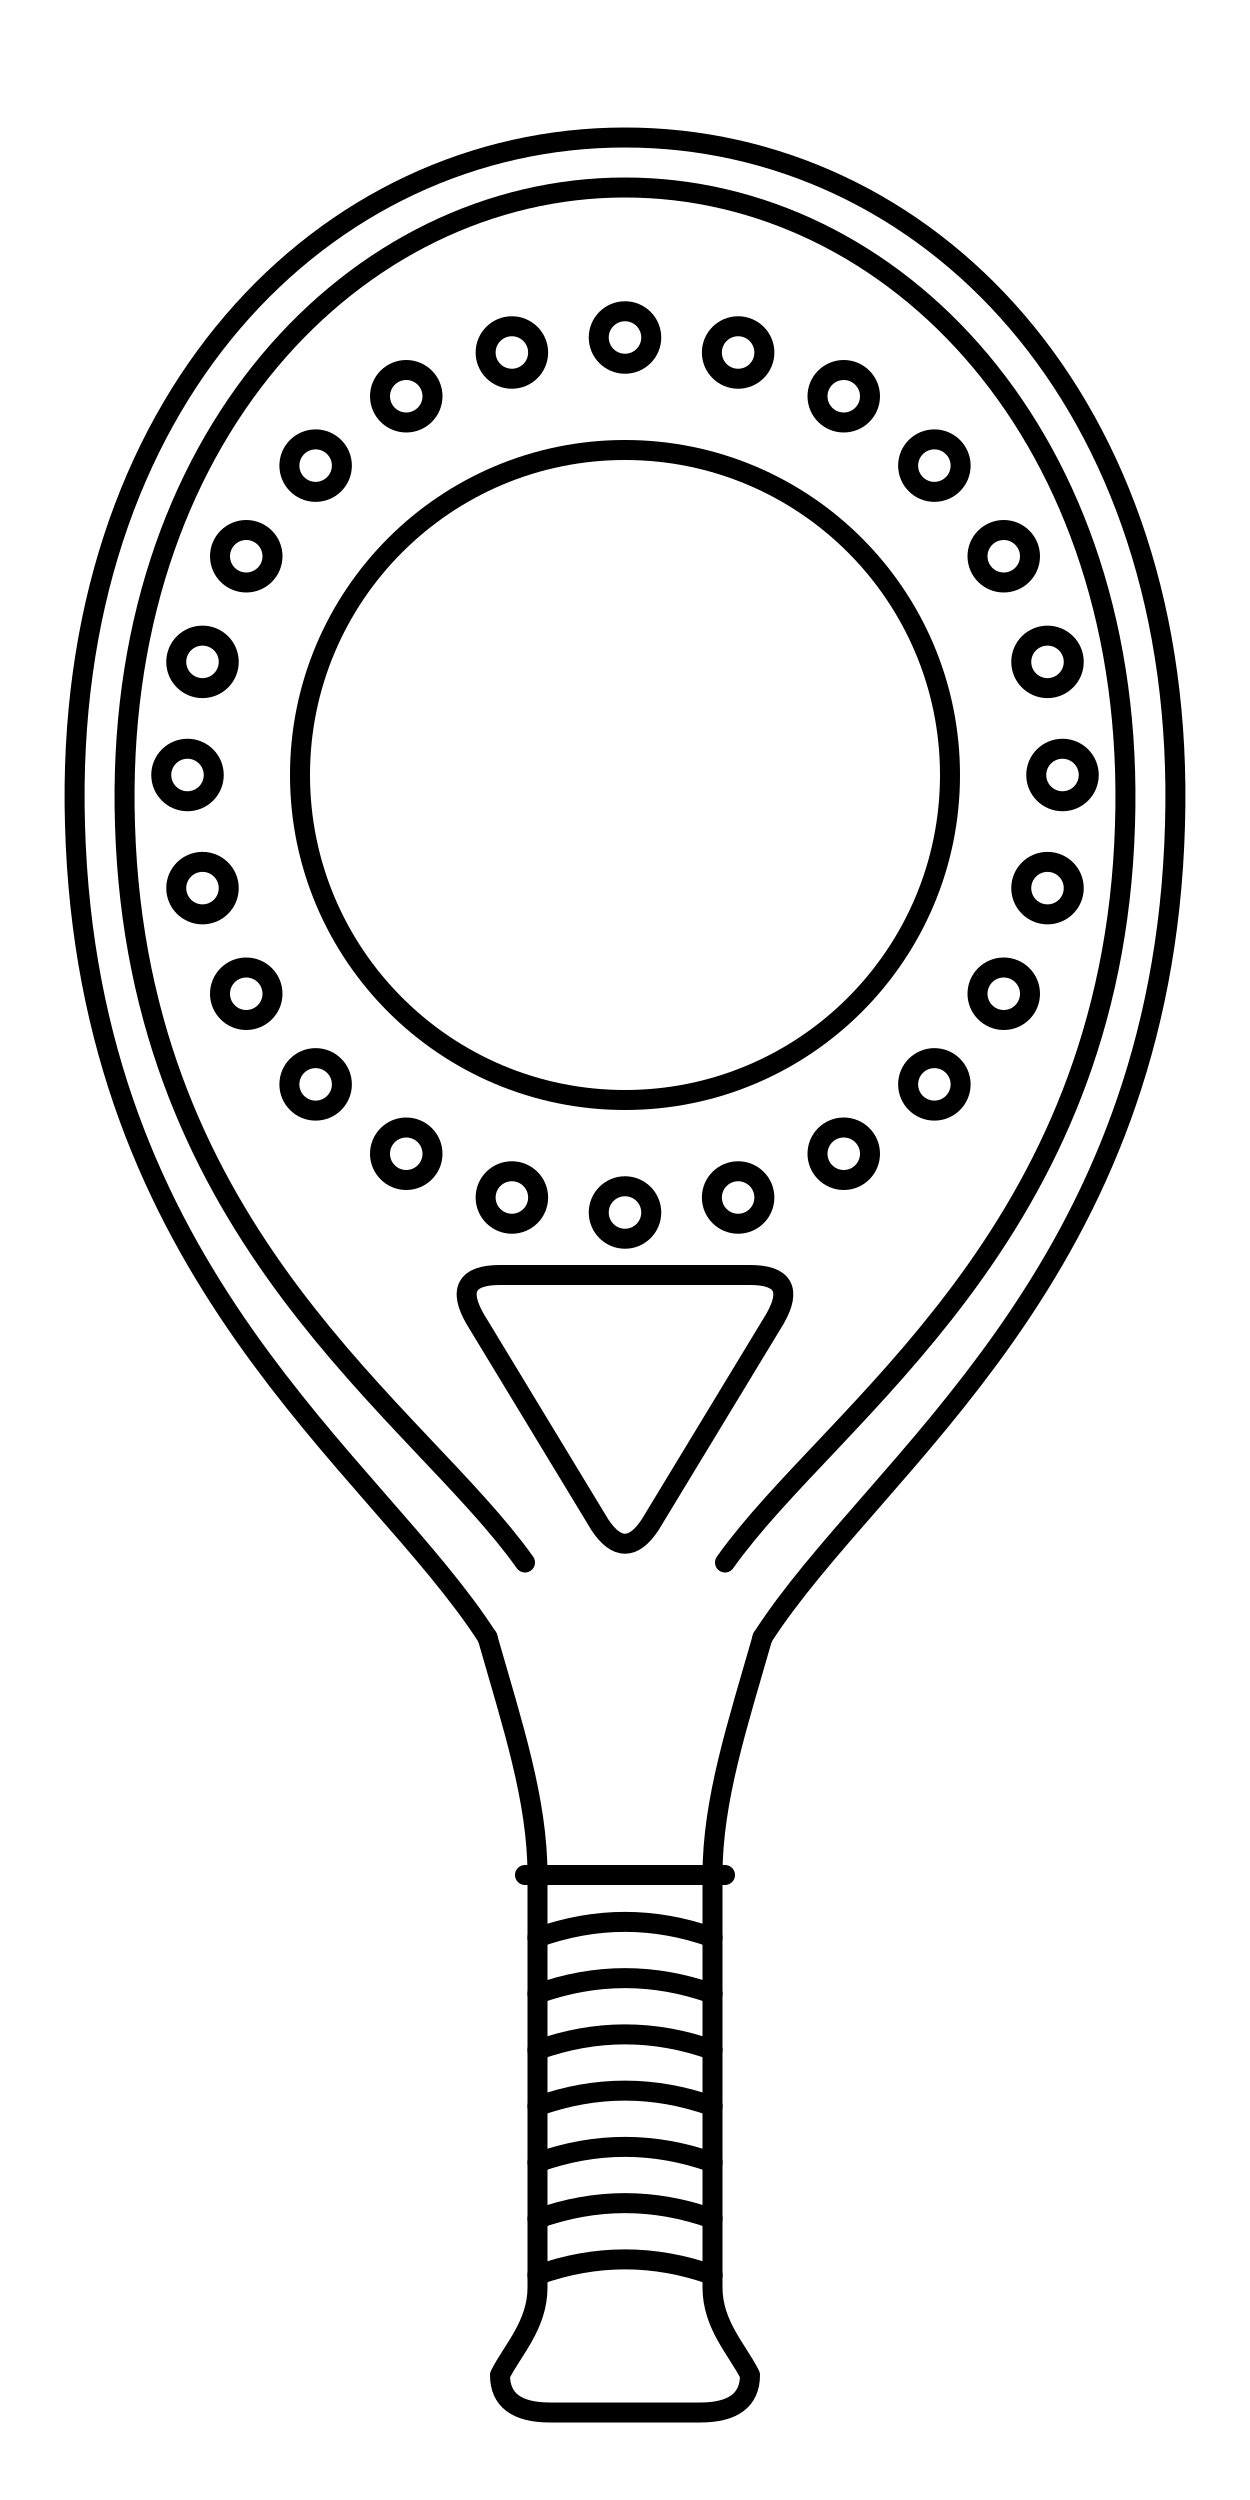
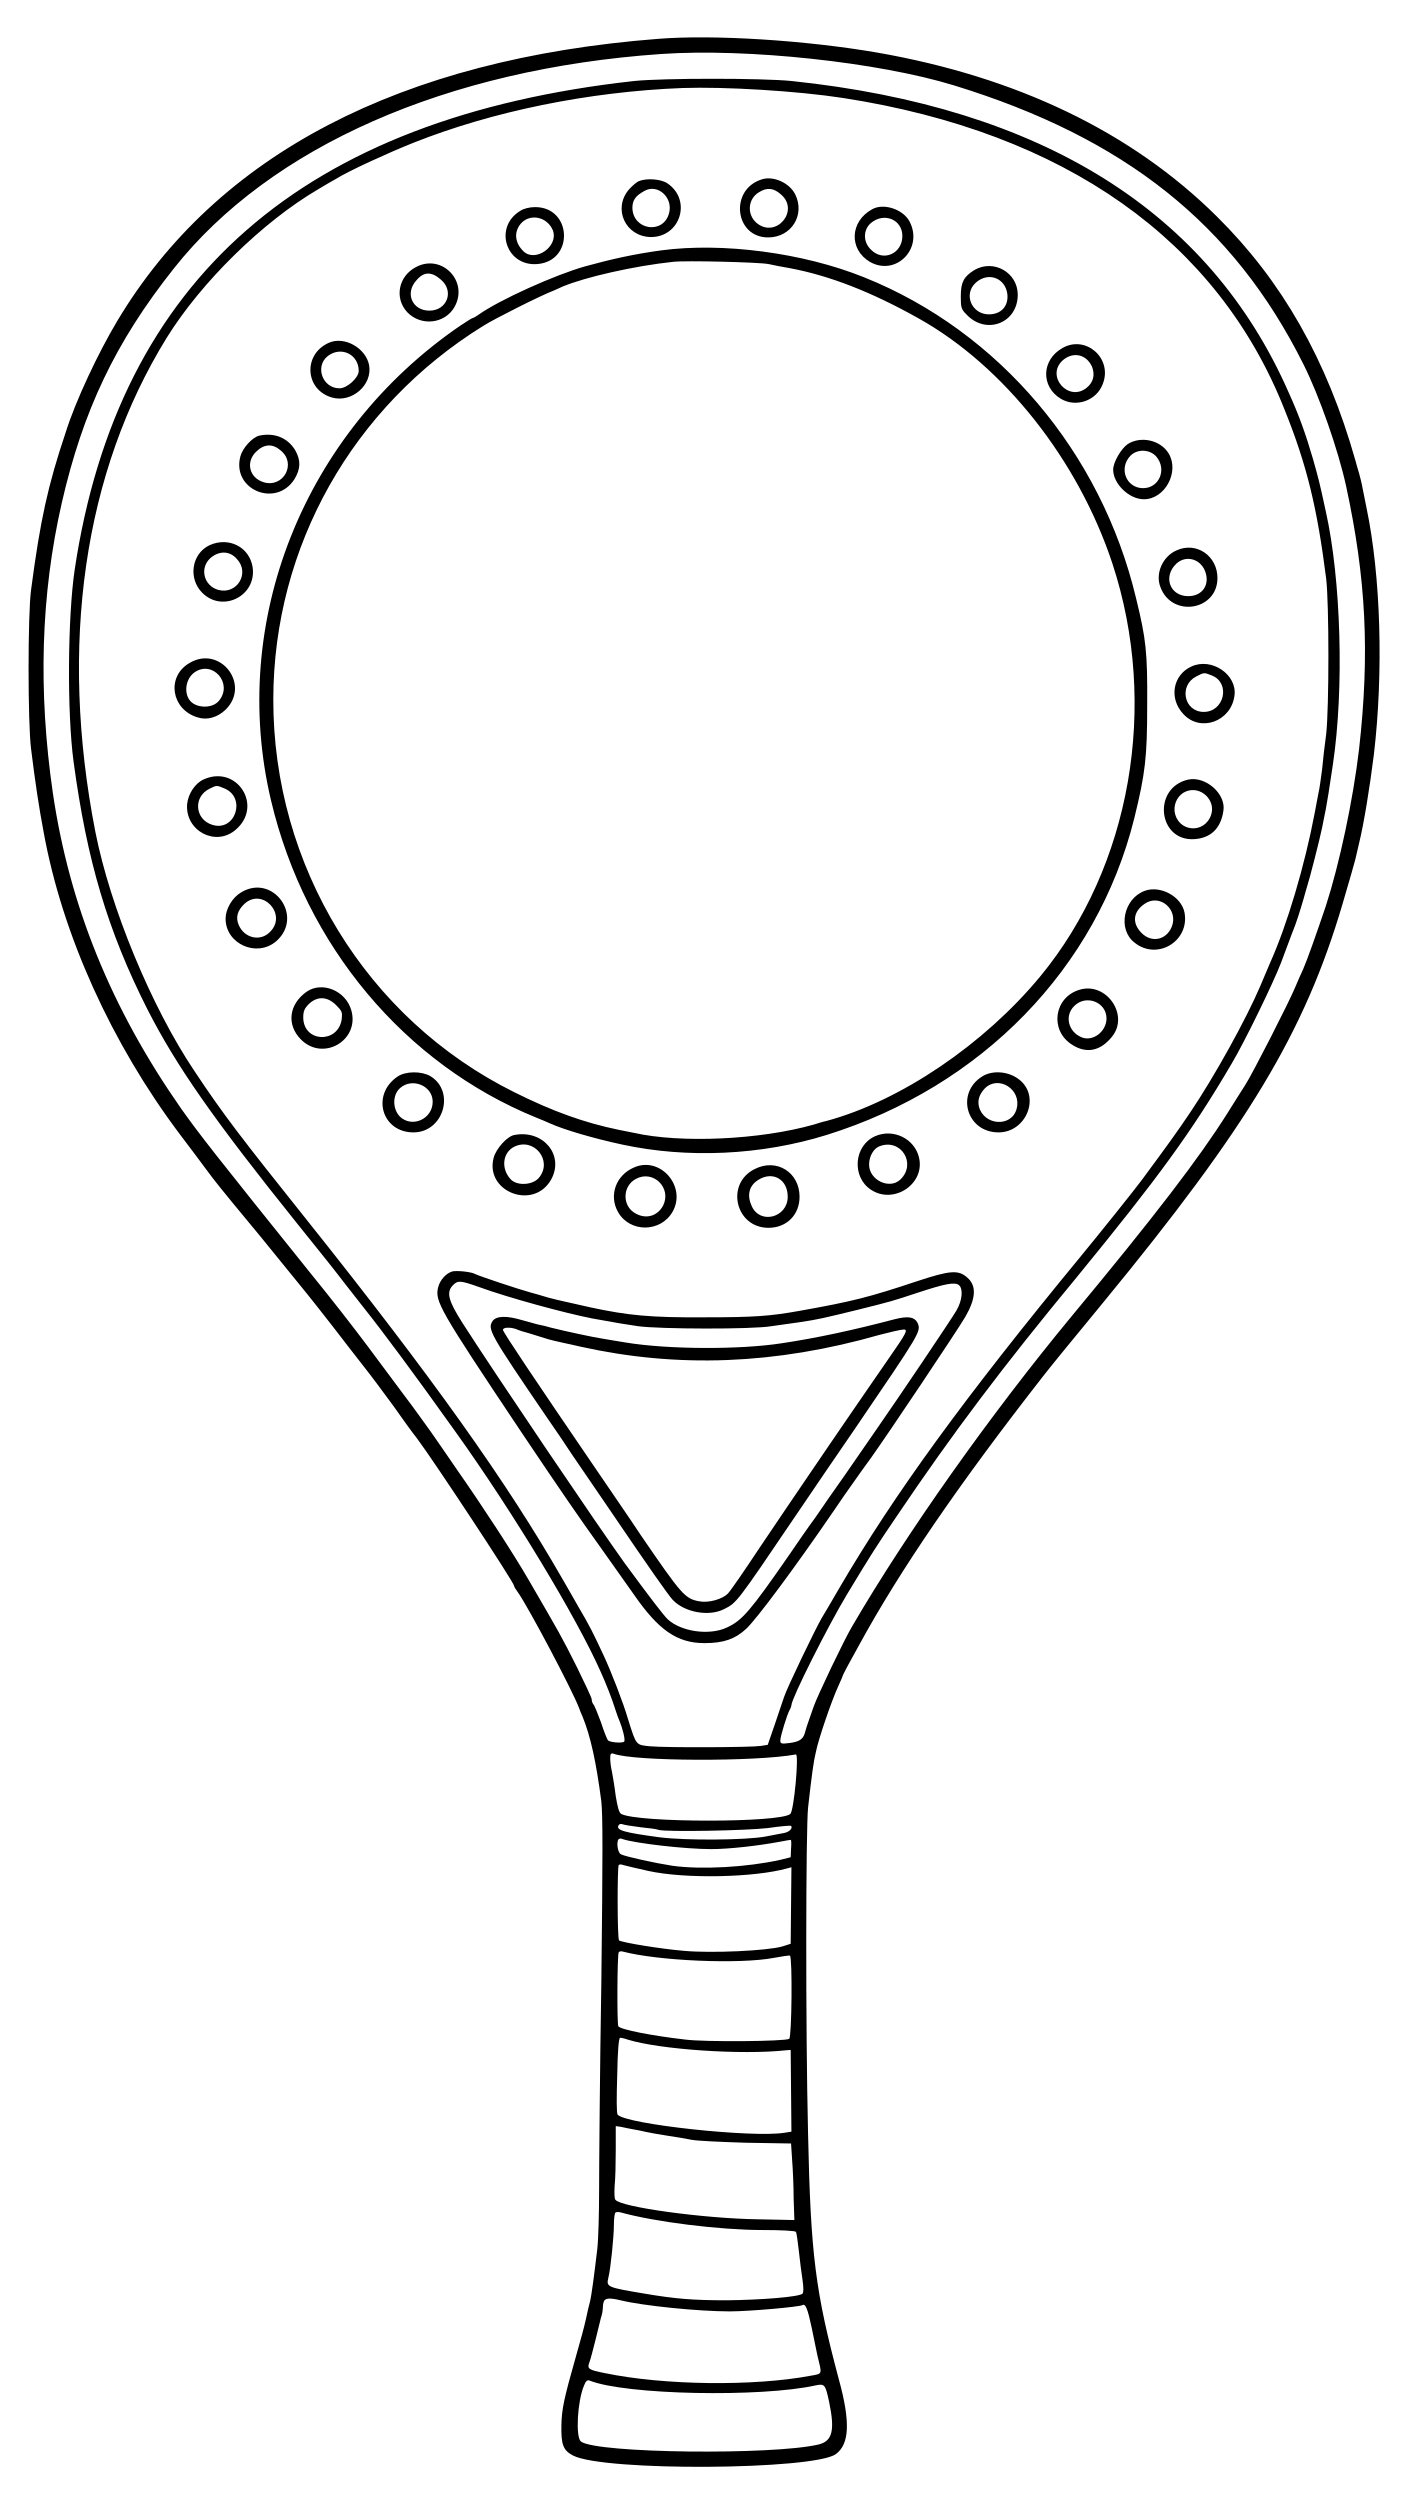
- <svg xmlns="http://www.w3.org/2000/svg" viewBox="0 0 200 400" width="200" height="400">
-   <g fill="none" stroke="#000" stroke-width="3.2" stroke-linecap="round" stroke-linejoin="round">
-     <path d="M78,262 C60,234 14,204 12,132 C10,64 52,22 100,22 C148,22 190,64 188,132 C186,204 140,234 122,262" />
-     <path d="M84,250 C67,226 22,198 20,132 C18,70 57,30 100,30 C143,30 182,70 180,132 C178,198 133,226 116,250" />
-     <circle cx="100" cy="124" r="52" />
-     <circle cx="100.0" cy="54.0" r="4.2" />
-     <circle cx="118.1" cy="56.4" r="4.2" />
-     <circle cx="135.0" cy="63.4" r="4.2" />
-     <circle cx="149.5" cy="74.5" r="4.2" />
-     <circle cx="160.6" cy="89.0" r="4.2" />
-     <circle cx="167.6" cy="105.9" r="4.2" />
-     <circle cx="170.0" cy="124.0" r="4.2" />
-     <circle cx="167.6" cy="142.1" r="4.2" />
-     <circle cx="160.6" cy="159.0" r="4.2" />
-     <circle cx="149.5" cy="173.5" r="4.2" />
-     <circle cx="135.0" cy="184.6" r="4.2" />
-     <circle cx="118.1" cy="191.6" r="4.2" />
-     <circle cx="100.0" cy="194.0" r="4.2" />
-     <circle cx="81.9" cy="191.6" r="4.2" />
-     <circle cx="65.0" cy="184.6" r="4.2" />
-     <circle cx="50.5" cy="173.5" r="4.2" />
-     <circle cx="39.4" cy="159.0" r="4.2" />
-     <circle cx="32.4" cy="142.1" r="4.2" />
-     <circle cx="30.0" cy="124.0" r="4.2" />
-     <circle cx="32.4" cy="105.9" r="4.2" />
-     <circle cx="39.4" cy="89.0" r="4.2" />
-     <circle cx="50.5" cy="74.5" r="4.2" />
-     <circle cx="65.0" cy="63.4" r="4.2" />
-     <circle cx="81.9" cy="56.4" r="4.2" />
-     <path d="M80,204 L120,204 Q128,204 124,211 L104,244 Q100,250 96,244 L76,211 Q72,204 80,204Z" />
-     <path d="M78,262 C82,276 86,288 86,300 M122,262 C118,276 114,288 114,300" />
-     <path d="M86,300 L86,366 C86,372 82,376 80,380 Q80,386 88,386 L112,386 Q120,386 120,380 C118,376 114,372 114,366 L114,300" />
-     <path d="M84,300 L116,300" />
-     <path d="M86,310 Q100,305 114,310" />
-     <path d="M86,319 Q100,314 114,319" />
-     <path d="M86,328 Q100,323 114,328" />
-     <path d="M86,337 Q100,332 114,337" />
-     <path d="M86,346 Q100,341 114,346" />
-     <path d="M86,355 Q100,350 114,355" />
-     <path d="M86,364 Q100,359 114,364" />
-   </g>
+ <svg xmlns="http://www.w3.org/2000/svg" viewBox="0 0 384 676" width="384" height="676">
+   <path fill="#000" fill-rule="evenodd" d="M 178 10.5 C 108.2 15.9, 58.6 41.8, 31.7 86.8 C 26.5 95.5, 20.4 108.5, 17.8 116.8 C 12.9 131.4, 10.9 140.6, 8.4 159.5 C 7.5 166, 7.5 195.5, 8.4 202.5 C 9.5 211.5, 10.6 218.7, 11.8 225 C 16.8 252.6, 30.1 282.1, 48.7 306.8 C 51.2 310.1, 54.6 314.6, 56.2 316.8 C 57.8 319, 60.8 322.7, 62.7 325 C 64.7 327.4, 68.1 331.5, 70.3 334.2 C 72.5 336.9, 77 342.4, 80.3 346.5 C 83.6 350.5, 87.9 356, 90 358.7 C 92.1 361.4, 95.6 366, 97.9 368.9 C 100.2 371.8, 104 376.9, 106.4 380.2 C 108.7 383.5, 111.6 387.5, 112.8 389 C 117.3 395, 139 427.9, 139 428.8 C 139 429, 139.4 429.7, 140 430.5 C 142.9 434.6, 154.8 457.1, 156.6 461.9 C 156.8 462.5, 157.2 463.5, 157.5 464.1 C 159.7 469.5, 161.2 476.4, 162.6 487.1 C 163 490.9, 163 501.5, 162.6 536.1 C 162.2 560.4, 162 585.5, 162 592 C 162 598.4, 161.8 605.7, 161.5 608.2 C 160.7 614.9, 160 620.5, 159.5 622.5 C 159.2 623.5, 158.8 625.4, 158.5 626.8 C 157.8 629.9, 157.3 631.6, 155.7 637.3 C 152.5 648.6, 151.9 651.3, 151.8 655.8 C 151.7 661.1, 152.3 662.6, 155 664 C 163.4 668.3, 220 667.9, 226 663.6 C 229.7 660.9, 230 654.9, 226.8 643.3 C 220.5 619.6, 219.2 609.9, 218.5 577 C 217.8 548, 217.9 494.6, 218.5 488.8 C 219.5 479.9, 220 476.2, 220.6 473.8 C 221.3 470.2, 224.9 459.8, 226.6 456.1 C 227.4 454.4, 228 452.9, 228 452.8 C 228 452.7, 229.8 449.3, 232.1 445.2 C 243.4 424.4, 259.6 400.9, 282 372.2 C 284.5 369, 289 363.5, 298.3 352.2 C 337.5 304.5, 352.8 279.1, 363 244.5 C 365.5 235.9, 365.9 234.6, 366.5 232.3 C 366.8 230.9, 367.3 229, 367.5 228 C 368.8 222.7, 370.4 212.8, 371.5 204 C 374.1 181.9, 373.4 155.9, 369.5 137.3 C 369.3 136.2, 368.8 133.9, 368.5 132.3 C 368.2 130.6, 367.7 128.7, 367.5 128 C 367.3 127.3, 366.8 125.7, 366.5 124.5 C 358.8 97.3, 346.7 76, 329 58.5 C 306 35.7, 275 20.8, 237.1 14.2 C 217.9 10.9, 193.1 9.3, 178 10.5 M 178.8 14.6 C 120.9 18.6, 73.1 39.6, 47 72.6 C 31.2 92.5, 22.4 111.1, 16.7 136 C 11 161, 10.3 186.9, 14.3 214.5 C 18.8 244.9, 30 272.6, 49 299.8 C 53.9 306.7, 57.8 311.7, 83.9 344.2 C 89.3 350.8, 96.2 359.7, 99.4 364 C 102.6 368.3, 107 374.2, 109.3 377.3 C 111.6 380.3, 114.8 384.8, 116.6 387.3 C 118.3 389.8, 121.5 394.3, 123.5 397.3 C 130.7 407.6, 138.9 420.2, 143 427.3 C 151.3 441.6, 151.8 442.4, 156.1 451 C 158.2 455.3, 160 459.1, 160 459.5 C 160 460, 160.2 460.5, 160.4 460.8 C 160.7 461, 161.6 463.3, 162.5 465.7 C 163.3 468.2, 164.2 470.4, 164.4 470.6 C 165.1 471.2, 168.5 471.4, 168.8 470.9 C 169.1 470.4, 168.4 467.5, 167.5 465.3 C 167.2 464.7, 166.7 463.2, 166.3 462 C 165.5 459.4, 163.9 455.3, 162.4 452 C 155.9 437.3, 138.6 408.7, 123.2 387.2 C 112 371.5, 103.7 360.3, 98.2 353.4 C 96.3 351, 93.9 347.9, 92.8 346.5 C 91.7 345, 86.3 338.2, 80.8 331.4 C 57.5 302.4, 47.6 288.1, 39.8 272.8 C 29.1 251.6, 23.5 232.7, 19.9 206 C 18.1 192.7, 18.3 166.8, 20.2 154 C 32 75.4, 82 31.8, 171.5 21.9 C 179.3 21.1, 206 21.1, 214 21.9 C 281.9 29, 326.9 57.2, 348.4 106 C 351.3 112.4, 353 117.2, 355 124 C 356.5 129.3, 356.8 130.4, 358.5 138.3 C 362.6 156.6, 363.5 186.2, 360.4 206.8 C 359.5 212.9, 358.9 216.7, 358.5 218.8 C 358.3 219.9, 357.8 222.1, 357.5 223.8 C 356.8 227.2, 354.1 237.7, 353.5 239.5 C 353.3 240.2, 352.8 241.8, 352.5 243 C 351.4 246.7, 350.7 249.1, 349.2 252.8 C 348.5 254.7, 347.2 258.1, 346.4 260.3 C 344.3 265.8, 336.5 281.8, 333.1 287.5 C 322.2 306.1, 313.3 318.3, 291.2 345.3 C 271.1 369.6, 257.5 387.7, 242.6 409.8 C 237.1 417.9, 235.8 419.9, 229.1 431 C 223.8 439.8, 214 459.3, 214 461.1 C 214 461.3, 213.8 461.9, 213.5 462.4 C 212.8 463.7, 211 469.5, 211 470.6 C 211 471.5, 211.2 471.6, 213.6 471.3 C 216.4 470.9, 217.3 470.2, 217.8 468 C 218 467.3, 218.3 466.3, 218.5 465.8 C 218.7 465.2, 219.4 463.3, 220 461.5 C 221 458.6, 228.2 443.5, 230.4 439.8 C 245.2 414.4, 267.7 382.6, 289.7 356 C 312.2 328.9, 324.3 313.1, 331.9 301 C 333.5 298.4, 335.7 295, 336.7 293.4 C 338.6 290.5, 348.6 270.9, 350.2 267 C 350.7 265.8, 351.7 263.5, 352.4 262 C 353.5 259.5, 356 252.4, 358.5 245 C 362.2 233.6, 365.9 216.2, 367.5 202.5 C 370.4 176.6, 369.4 156.5, 364 131.5 C 361.9 121.8, 356.7 106.9, 352.4 98.4 C 333.5 60.6, 304.2 37.3, 258 23.1 C 237.5 16.8, 201.9 13, 178.8 14.6 M 184.5 23.8 C 159.1 24.8, 133.2 30.1, 111.8 38.6 C 104.8 41.4, 94.3 46.2, 90.8 48.4 C 89.9 48.9, 87.8 50.1, 86 51.2 C 71 60, 54.4 76.3, 45.1 91.3 C 22.6 127.7, 15.9 174.5, 25.8 225 C 29.8 245.3, 40.9 272.2, 52.5 289.5 C 60.4 301.4, 65.1 307.5, 82.9 329.8 C 116.8 372.3, 137.1 400.8, 152 426.8 C 152.5 427.6, 154.4 431, 156.3 434.3 C 159.6 439.9, 160.4 441.6, 163.3 447.8 C 165.3 452.1, 168.6 460.6, 169.8 464.8 C 172.1 472.1, 171.9 471.8, 175.8 472.2 C 180.3 472.6, 203.2 472.5, 205.7 472.1 L 207.6 471.8 209.6 466 C 210.7 462.8, 211.7 459.7, 212 458.9 C 212.7 456.6, 220.5 440.4, 222.2 437.5 C 222.6 436.8, 224.8 433.2, 226.9 429.5 C 241.8 404, 260.8 377.9, 292 340 C 297.6 333.2, 306.8 321.7, 308.8 319 C 316.4 308.7, 318.4 305.9, 321.7 301 C 328.4 291.1, 337 275.5, 340.7 266.8 C 341.8 264.3, 343 261.3, 343.5 260.2 C 348 250.2, 352.8 234.1, 355.5 219.8 C 355.8 218.1, 356.3 215.7, 356.5 214.5 C 356.8 213.3, 357.2 210.3, 357.5 208 C 357.7 205.7, 358.2 201.4, 358.6 198.5 C 359.4 191.3, 359.4 163.3, 358.6 156.5 C 356.2 137.5, 353.4 125.8, 347.4 110.9 C 329.3 65, 288 35.8, 228 26.5 C 215.7 24.6, 196 23.4, 184.5 23.8 M 206 48.5 C 197.2 51.2, 198.6 64.2, 207.7 64.2 C 214 64.2, 217.8 58.1, 215 52.5 C 213.4 49.4, 209.1 47.5, 206 48.5 M 172.7 49 C 172.2 49.2, 171 50.2, 170.1 51.2 C 165.6 56.4, 169.1 64, 176 64.1 C 184 64.1, 187.1 54.1, 180.5 49.6 C 178.8 48.4, 174.8 48.1, 172.7 49 M 174.3 51.6 C 171.9 52.9, 171 54.1, 171 56.2 C 171.1 62.2, 179.3 63.5, 180.9 57.7 C 182.1 53.5, 177.9 49.6, 174.3 51.6 M 205.2 52 C 202.2 53.8, 201.9 58, 204.6 60.3 C 209.8 64.6, 216.3 57, 211.2 52.6 C 209.2 50.8, 207.4 50.6, 205.2 52 M 140.7 57 C 133.4 61.4, 136.8 72.1, 145.3 71.4 C 155.3 70.6, 154.7 56, 144.7 56 C 143.2 56, 141.6 56.4, 140.7 57 M 235.8 56.6 C 229.8 59.9, 229.5 67.4, 235.2 70.8 C 242.2 74.8, 249.7 67.3, 246 60 C 244.3 56.6, 238.9 54.8, 235.8 56.6 M 140.8 60.5 C 138.9 62.8, 139.2 65.7, 141.6 68 C 144.8 71, 151.1 66.6, 149.5 62.3 C 148 58.6, 143.3 57.6, 140.8 60.5 M 235.5 60.3 C 233.4 62.1, 233.3 65.4, 235.5 67.5 C 238.8 70.9, 244 68.6, 244 63.8 C 244 59.4, 239.1 57.3, 235.5 60.3 M 178.8 67.7 C 171.5 68.7, 165.6 70, 158.3 72 C 150.1 74.3, 135 81.1, 129.4 85.1 C 128.7 85.6, 128 86, 127.8 86 C 127.6 86, 126.1 87, 124.4 88.1 C 82.1 117.1, 61.8 168.1, 73.3 216.5 C 82.6 255.7, 109.4 287.7, 145 302.2 C 146.2 302.7, 148 303.4, 148.8 303.8 C 152.6 305.5, 160.4 307.8, 168.3 309.5 C 185.9 313.3, 205.8 312.4, 223.5 306.9 C 265.5 293.8, 296.6 261.8, 306.7 221.3 C 309.7 209.1, 310.2 204.7, 310.2 190.8 C 310.3 176.4, 309.9 172.8, 307.2 161.8 C 297.8 122.3, 270.1 89.6, 233.7 75 C 217.1 68.3, 195.3 65.5, 178.8 67.7 M 182 70.8 C 171.6 71.9, 158.3 74.9, 152.1 77.5 C 151.5 77.8, 150.5 78.2, 149.9 78.5 C 146.4 79.8, 133.7 86.2, 130.7 88.1 C 95.3 110, 74 147.8, 73.9 189 C 73.8 234.1, 99.1 275.5, 139 295.3 C 149.6 300.6, 158.1 303.6, 167.3 305.5 C 168.9 305.8, 170.7 306.2, 171.3 306.3 C 184.1 309.2, 205.5 308.2, 220 304.1 C 221 303.8, 222.5 303.3, 223.5 303.1 C 243.5 297.7, 266.1 282.4, 281.3 264 C 305.8 234.3, 313.4 190.7, 300.8 152.4 C 291.6 124.5, 271.5 99, 248.4 86.1 C 235.6 78.9, 224.2 74.5, 213.5 72.5 C 211.7 72.2, 209.1 71.7, 207.8 71.4 C 205.3 70.9, 185.3 70.4, 182 70.8 M 112.5 72.2 C 107.7 74.7, 106.6 80.6, 110.1 84.4 C 113.8 88.3, 120.3 87.6, 122.9 83 C 126.8 76.1, 119.5 68.5, 112.5 72.2 M 263.5 73 C 260.6 74.8, 259.8 76.3, 259.8 80.1 C 259.8 83.1, 259.9 83.6, 261.3 85 C 266.6 90.7, 275.2 87.4, 275.2 79.7 C 275.2 73.7, 268.7 70, 263.5 73 M 112.6 75.8 C 109.4 79.3, 111.5 84, 116.1 84 C 120.9 84, 122.9 78.7, 119.2 75.6 C 116.7 73.4, 114.6 73.4, 112.6 75.8 M 263.9 76.4 C 260.4 79.5, 262.7 85, 267.4 85 C 270.7 85, 272.7 82.8, 272.4 79.6 C 271.9 75.2, 267.3 73.4, 263.9 76.4 M 88.9 92.7 C 81.9 95.8, 82.4 105.4, 89.8 107.5 C 95.1 109, 100.8 104.1, 99.8 98.7 C 98.9 94.1, 93.1 90.8, 88.9 92.7 M 287.3 94.1 C 281.6 97.3, 281.4 104.5, 286.8 107.8 C 290.9 110.3, 296.5 108.4, 298.2 103.8 C 300.9 96.9, 293.6 90.5, 287.3 94.1 M 88.6 96.3 C 85.1 99.1, 87.2 105, 91.8 105 C 93.9 105, 97 102.1, 97 100.3 C 97 95.8, 92.2 93.5, 88.6 96.3 M 287.4 97.4 C 282.6 101.7, 289 108.9, 293.9 104.8 C 295.7 103.3, 296.1 101.3, 295.3 99.2 C 293.8 95.8, 290.2 95, 287.4 97.4 M 70.1 117.8 C 68.3 118.2, 65.6 121.1, 65 123.4 C 62.6 132.4, 74.6 137.4, 79.6 129.6 C 81.3 126.8, 81.4 124.5, 79.8 121.7 C 77.8 118.4, 74.2 116.9, 70.1 117.8 M 304.9 120.1 C 303.1 121.4, 301 125, 301 127 C 301 130.8, 305.3 135, 309.3 135 C 315 135, 319 127.6, 316 122.6 C 313.8 119, 308.5 117.8, 304.9 120.1 M 69.2 122.2 C 66.4 125, 67.4 129.2, 71.3 130.4 C 76.6 132, 80.3 125.4, 75.9 121.8 C 73.7 119.9, 71.4 120, 69.2 122.2 M 305.7 123.2 C 302.4 126.6, 304.5 132, 309.1 132 C 313.4 132, 315.6 127, 312.7 123.5 C 311 121.5, 307.6 121.3, 305.7 123.2 M 56.7 147.4 C 51.8 149.7, 50.8 156.4, 54.7 160.3 C 60.2 165.8, 69.5 161.1, 68.3 153.3 C 67.4 147.9, 61.9 145.1, 56.7 147.4 M 318.2 148.8 C 314.4 150.4, 312.3 155.1, 313.8 158.8 C 316.9 167.1, 329.2 165.1, 329.2 156.3 C 329.2 150.3, 323.5 146.4, 318.2 148.8 M 56.9 150.9 C 53.9 153.6, 55.1 158.4, 59 159.5 C 64.1 160.9, 67.7 154.9, 64 151.1 C 62.1 148.9, 59.2 148.9, 56.9 150.9 M 318.1 152.4 C 314.4 155.9, 316.3 161.2, 321.3 161.2 C 325.2 161.2, 327.3 158, 325.8 154.3 C 324.4 151, 320.6 150.1, 318.1 152.4 M 51.2 179.3 C 44.9 183, 46.3 191.9, 53.5 194 C 56 194.8, 58.8 194, 61 191.9 C 67.9 185.1, 59.5 174.3, 51.2 179.3 M 322.2 180.2 C 317.1 182.5, 316 188.9, 320 193.1 C 324.6 198.1, 332.9 195.1, 333.8 188.1 C 334.6 182.5, 327.7 177.7, 322.2 180.2 M 52.6 181.8 C 49.8 183.8, 49.6 188.5, 52.2 190.2 C 54.4 191.6, 57.7 191.3, 59.2 189.5 C 63.1 184.8, 57.5 178.4, 52.6 181.8 M 323.5 182.9 C 318.7 185.3, 320.1 192.5, 325.5 192.5 C 331 192.5, 332.8 184.8, 327.8 182.7 C 325.6 181.8, 325.6 181.8, 323.5 182.9 M 55.2 210.7 C 52.8 211.7, 50.9 214.6, 50.6 217.4 C 50 224.7, 58.4 229.1, 63.8 224.3 C 71.2 217.9, 64.1 206.8, 55.2 210.7 M 321.3 210.8 C 311.5 213, 313.1 227.6, 323 226.9 C 327.4 226.6, 330.1 224, 330.8 219.3 C 331.6 214.7, 326 209.8, 321.3 210.8 M 56.6 213.3 C 52.2 215.5, 52.7 221.5, 57.3 223 C 63.6 225.1, 66.7 215.7, 60.7 213.2 C 58.6 212.3, 58.6 212.3, 56.6 213.3 M 320.7 214 C 318.7 214.8, 317.4 217, 317.6 219.3 C 318.3 225, 325.7 225.7, 327.5 220.3 C 328.8 216.3, 324.6 212.4, 320.7 214 M 65.2 241.3 C 62.8 242.7, 61 245.8, 61 248.4 C 61 255.3, 69.5 259, 74.7 254.5 C 82.3 247.8, 73.8 236.1, 65.2 241.3 M 309.5 240.9 C 303.8 243, 302.1 251.3, 306.8 254.9 C 312.9 259.8, 321.7 254.5, 320.3 246.8 C 319.5 242.4, 313.7 239.3, 309.5 240.9 M 66.1 244.4 C 64.2 246.2, 63.7 248, 64.5 250 C 66 253.7, 70.4 254.7, 73 252 C 77.8 247.3, 71 239.9, 66.1 244.4 M 309.5 244.4 C 306.4 246.5, 306 249.6, 308.7 252.3 C 311.4 255, 315.3 254.2, 316.8 250.7 C 318.8 246, 313.6 241.5, 309.5 244.4 M 83 268.1 C 78.1 271.5, 77.4 277.1, 81.4 281.1 C 87.4 287.1, 97.3 281.3, 95 273.2 C 93.5 267.9, 87.2 265.3, 83 268.1 M 292 267.6 C 285 269.6, 283.7 278.6, 289.9 282.5 C 293.8 285, 297.6 284.2, 300.7 280.3 C 305.4 274.5, 299.2 265.5, 292 267.6 M 83.5 271.5 C 82.3 272.7, 82 273.5, 82 275.1 C 82 281.9, 91.4 282.3, 92.4 275.6 C 92.6 273.7, 92.5 273.4, 90.9 271.8 C 88.5 269.4, 85.8 269.3, 83.5 271.5 M 290.5 272 C 287.8 274.6, 288.8 279, 292.5 280.5 C 295.5 281.7, 299.1 279, 299.2 275.5 C 299.3 271, 293.7 268.8, 290.5 272 M 107.5 291.1 C 100.3 296, 103.2 306.2, 111.8 306.2 C 119.9 306.2, 123.2 295.2, 116.4 291 C 114 289.6, 109.7 289.6, 107.5 291.1 M 265.7 291 C 258.3 295.5, 261.3 306.2, 270 306.2 C 277.5 306.2, 281.4 296.6, 275.7 292 C 272.9 289.7, 268.5 289.3, 265.7 291 M 108.2 294.2 C 106.1 296, 106.1 299.8, 108.1 301.9 C 111.4 305.1, 117 302.6, 117 297.9 C 117 293.6, 111.5 291.3, 108.2 294.2 M 266.3 294.3 C 264.8 295.9, 264.3 297.5, 264.7 299.2 C 266 304.4, 273.6 304.9, 274.9 299.8 C 276.3 294.6, 270 290.6, 266.3 294.3 M 139.1 306.9 C 137.2 307.2, 134.2 310.5, 133.5 313 C 131 322.2, 144.2 327.4, 149 319 C 152.7 312.4, 146.9 305.4, 139.1 306.9 M 236.7 307.2 C 230.9 309.7, 230.2 318.2, 235.5 321.7 C 241.7 325.8, 250.2 320.1, 248.5 313 C 247.3 307.9, 241.6 305.1, 236.7 307.2 M 139 310.1 C 135.9 311.7, 135.4 316, 138.1 318.9 C 139.8 320.7, 144 320.5, 145.7 318.5 C 149.6 313.9, 144.4 307.4, 139 310.1 M 237.7 310 C 236.2 310.6, 235 312.7, 235 314.9 C 235 319.1, 240.5 321.7, 243.4 319 C 248 314.7, 243.6 307.6, 237.7 310 M 171.4 315.7 C 166.5 317.8, 164.6 323.3, 167.1 327.7 C 170.3 333.4, 178.7 333.3, 181.9 327.6 C 185.7 320.8, 178.5 312.5, 171.4 315.7 M 204.1 316.1 C 196.1 320, 198.8 332, 207.8 332 C 212.7 332, 216.2 328.5, 216.2 323.6 C 216.2 317, 210 313.1, 204.1 316.1 M 171.9 318.8 C 168.2 320.8, 168.2 326.3, 172 328.2 C 174.8 329.7, 177.8 328.8, 179.3 326 C 181.7 321.2, 176.6 316.2, 171.9 318.8 M 205.1 319 C 202.5 320.6, 201.9 323.2, 203.3 326.2 C 205.6 331.2, 213 329.2, 213 323.6 C 213 318.9, 209 316.6, 205.1 319 M 122.3 343.8 C 120.6 344.3, 119 346.1, 118.5 348 C 117.5 351.8, 118.7 353.9, 140.8 387 C 151.8 403.4, 156.7 410.5, 162.3 418.3 C 166.4 424.1, 168.1 426.5, 171.5 431.3 C 178.1 440.8, 183.1 444.3, 190.5 444.3 C 195.7 444.3, 198.8 443.2, 201.8 440.4 C 204.6 437.8, 215 423.8, 225.6 408.3 C 227.1 406.1, 229.4 402.7, 230.8 400.8 C 232.1 398.9, 234.3 395.9, 235.6 394.1 C 240.3 387.5, 258.9 359.7, 261 356.1 C 263.9 351.1, 264.1 347.7, 261.6 345.5 C 259.2 343.3, 256.9 343.5, 248.1 346.4 C 234.9 350.8, 230.5 351.9, 216.5 354.4 C 208.2 355.9, 204 356.2, 190.5 356.2 C 175.9 356.3, 169.8 355.7, 159.6 353.5 C 151.4 351.7, 148.5 351, 147 350.5 C 146.3 350.3, 144.7 349.8, 143.5 349.5 C 140.2 348.6, 129.4 345, 128.5 344.5 C 127.5 343.9, 123.5 343.5, 122.3 343.8 M 122.5 347.5 C 120.6 349.4, 121.2 351.7, 125.1 357.8 C 134 371.7, 162.2 413.4, 169 422.8 C 175.7 431.9, 179.5 436.9, 180.6 437.9 C 184.2 441.2, 191.8 442.3, 196.5 440.1 C 200.7 438.2, 202.9 435.6, 213.5 420.3 C 215.4 417.5, 218.5 413, 220.5 410.3 C 222.4 407.5, 226 402.3, 228.5 398.8 C 231 395.2, 234.8 389.7, 237 386.5 C 243.2 377.6, 257 357.1, 258.6 354.4 C 260.2 351.7, 260.5 348.5, 259.3 347.5 C 258.2 346.6, 255.6 347.1, 248.3 349.5 C 241 351.9, 241.4 351.8, 231.8 354.2 C 222.8 356.4, 221.1 356.8, 216.4 357.5 C 214.2 357.8, 210.8 358.3, 208.6 358.6 C 203.4 359.5, 178.2 359.4, 172.5 358.6 C 168.5 358, 167.2 357.8, 160.1 356.5 C 152.9 355.1, 137.4 350.9, 129.5 348 C 124.4 346.2, 123.8 346.2, 122.5 347.5 M 133.2 357.2 C 131.8 359.4, 132.2 360.3, 147.9 383.3 C 150 386.3, 153.1 390.9, 154.8 393.5 C 156.6 396.1, 158.4 398.8, 158.9 399.5 C 159.4 400.2, 161.9 403.9, 164.5 407.7 C 175.7 424.2, 180.7 431.3, 181.9 432.6 C 185.1 436, 191.7 437.2, 195.8 435.1 C 199.2 433.4, 199.2 433.4, 214.7 410.5 C 219.6 403.2, 227.1 392.3, 231.2 386.3 C 249.1 360, 249.1 360, 248.1 357.7 C 247.3 356.1, 245.6 355.8, 242 356.7 C 230.6 359.7, 220.8 361.8, 211.5 363.2 C 200 365, 180.5 364.9, 169.1 363 C 167.4 362.7, 164.7 362.3, 163.1 362 C 160.4 361.6, 153 360, 149 359 C 148 358.7, 146.4 358.3, 145.3 358.1 C 144.2 357.8, 142.4 357.3, 141.3 357 C 137 355.7, 134.2 355.8, 133.2 357.2 M 136 359.6 C 136 360.2, 144.6 373, 160.7 396.6 C 164.5 402.2, 170.3 410.6, 173.4 415.3 C 184.3 431.2, 185.2 432.3, 189.1 433 C 191.6 433.5, 195.5 432.4, 196.9 430.8 C 197.5 430.2, 201.3 424.7, 205.4 418.5 C 209.6 412.3, 215.5 403.5, 218.6 399 C 221.7 394.5, 226.8 386.9, 230 382.3 C 233.2 377.7, 237.8 370.9, 240.4 367.2 C 245 360.6, 245.6 359.5, 244.4 359.5 C 243.6 359.5, 240.3 360.3, 238 360.9 C 209.7 369, 183.2 370, 156.8 364.1 C 155.7 363.8, 153.6 363.4, 152.3 363.1 C 150.9 362.8, 148.7 362.3, 147.5 361.9 C 146.3 361.5, 144.2 360.9, 143 360.5 C 141.8 360.2, 140.2 359.7, 139.6 359.4 C 137.9 358.8, 136 358.9, 136 359.6 M 165 475.5 C 165 476.3, 165.2 478, 165.5 479.2 C 165.7 480.3, 166.2 483.2, 166.5 485.7 C 167 488.7, 167.4 490.2, 168 490.5 C 172.7 492.9, 210.9 492.9, 213.7 490.5 C 214.7 489.6, 216.1 474.2, 215.2 474.4 C 204.5 476.4, 171.3 476.3, 165.9 474.2 C 165.2 474, 165 474.2, 165 475.5 M 167.3 493.5 C 166.4 494.9, 168.7 495.5, 178.3 496.8 C 185.3 497.7, 201.6 497.6, 207 496.6 C 208.5 496.3, 210.6 495.9, 211.7 495.7 C 213.3 495.5, 214.5 494.4, 213.9 493.7 C 213.8 493.6, 211 493.8, 207.7 494.3 C 202 495, 180.1 495.4, 178.1 494.8 C 177.6 494.6, 175.5 494.3, 173.3 494.1 C 171.1 493.8, 168.9 493.5, 168.4 493.3 C 168 493.1, 167.5 493.2, 167.3 493.5 M 167.3 497.3 C 166.6 498, 167 501, 167.9 501.4 C 169 502, 177.2 503.8, 181.8 504.5 C 189.7 505.6, 202 504.9, 211 502.9 L 213.8 502.2 213.9 499.9 C 214 498.6, 214 497.5, 213.8 497.5 C 213.7 497.5, 212.4 497.7, 210.9 498 C 205.1 499.1, 197 500, 192.4 500 C 185.1 500, 171.6 498.4, 168.4 497.3 C 168 497.1, 167.5 497.1, 167.3 497.3 M 167.3 504.3 C 166.9 504.8, 166.9 524.4, 167.4 524.7 C 168.4 525.3, 178.8 527, 184.9 527.5 C 192.2 528.2, 207.6 527.5, 211.6 526.3 L 213.8 525.6 213.9 515.3 L 214 504.9 212.9 505.2 C 204 507.7, 185.3 508.1, 175.3 505.9 C 172 505.2, 168.9 504.4, 168.5 504.3 C 168 504.1, 167.5 504.1, 167.3 504.3 M 167.3 527.9 C 166.9 528.5, 166.8 547.3, 167.2 547.9 C 167.7 548.8, 176.5 550.5, 185.3 551.5 C 190.7 552.2, 212.4 552, 213.4 551.3 C 214.1 550.9, 214.3 529.2, 213.6 528.8 C 213.4 528.7, 211.5 529, 209.3 529.4 C 199.9 531.2, 177.8 530.2, 168.4 527.7 C 168 527.6, 167.5 527.6, 167.3 527.9 M 166.9 561.1 C 166.7 567.3, 166.7 571.4, 167 571.8 C 169.2 574.4, 203.5 578.1, 212.1 576.7 L 214 576.4 213.9 565.3 L 213.8 554.3 212.5 554.4 C 200.6 555.7, 178.4 554.2, 169.7 551.5 C 168.9 551.2, 167.9 551, 167.7 551 C 167.3 551, 167 554.7, 166.9 561.1 M 166.5 581.3 C 166.5 584.9, 166.4 589.2, 166.2 591 C 166.1 592.8, 166.1 594.5, 166.4 594.8 C 167.7 596.8, 190.4 599.9, 205 600.1 L 214.8 600.3 214.6 594.5 C 214.6 591.3, 214.4 586.7, 214.2 584.2 L 213.9 579.6 201.8 579.4 C 195.2 579.2, 188.5 578.9, 187 578.6 C 185.5 578.3, 182.6 577.8, 180.5 577.5 C 178.4 577.2, 175.1 576.6, 173 576.1 C 170.9 575.7, 168.6 575.3, 167.9 575.1 L 166.5 574.9 166.5 581.3 M 166.4 598.3 C 166.2 598.5, 166 599.9, 166 601.5 C 166 604.8, 165.1 613.6, 164.5 615.9 C 163.9 618.4, 164.1 618.5, 174.3 620.2 C 182.6 621.6, 187.2 622, 196.5 622 C 205.8 621.9, 216.1 621.1, 217 620.2 C 217.3 619.9, 217.3 618.5, 217 616.5 C 216.7 614.7, 216.3 611.2, 216 608.6 C 215.7 606, 215.4 603.7, 215.2 603.5 C 215.1 603.2, 211.1 603, 206.3 603 C 194.6 603, 177 600.8, 167.7 598.2 C 167.2 598.1, 166.6 598.1, 166.4 598.3 M 163.3 622.3 C 163.1 622.7, 163 623.6, 163 624.1 C 163 624.7, 162.8 625.9, 162.5 626.7 C 162.3 627.6, 161.6 630.3, 161 632.8 C 160.4 635.2, 159.7 637.9, 159.4 638.7 C 158.7 640.5, 159 640.8, 163.6 641.7 C 179.5 645, 203.8 645.3, 219.2 642.4 C 222.5 641.8, 222.3 642.2, 221 636.8 C 220.8 635.7, 220.1 632.4, 219.5 629.5 C 218.4 624.3, 217.8 622.8, 217 623.3 C 216.1 623.8, 202.5 625, 197.3 625 C 188.9 625, 173.9 623.5, 167.8 622 C 164.9 621.3, 163.6 621.4, 163.3 622.3 M 157.9 645.1 C 156.1 649.4, 155.6 659.1, 157.1 660.2 C 161.4 663.4, 209 663.9, 221.3 661 C 225.1 660.1, 225.8 657.2, 224.2 649.5 C 223.2 644.8, 223 644.5, 220.6 645 C 205.8 648.3, 169.1 647.6, 159.4 643.7 C 158.8 643.5, 158.4 643.8, 157.9 645.1" />
</svg>
